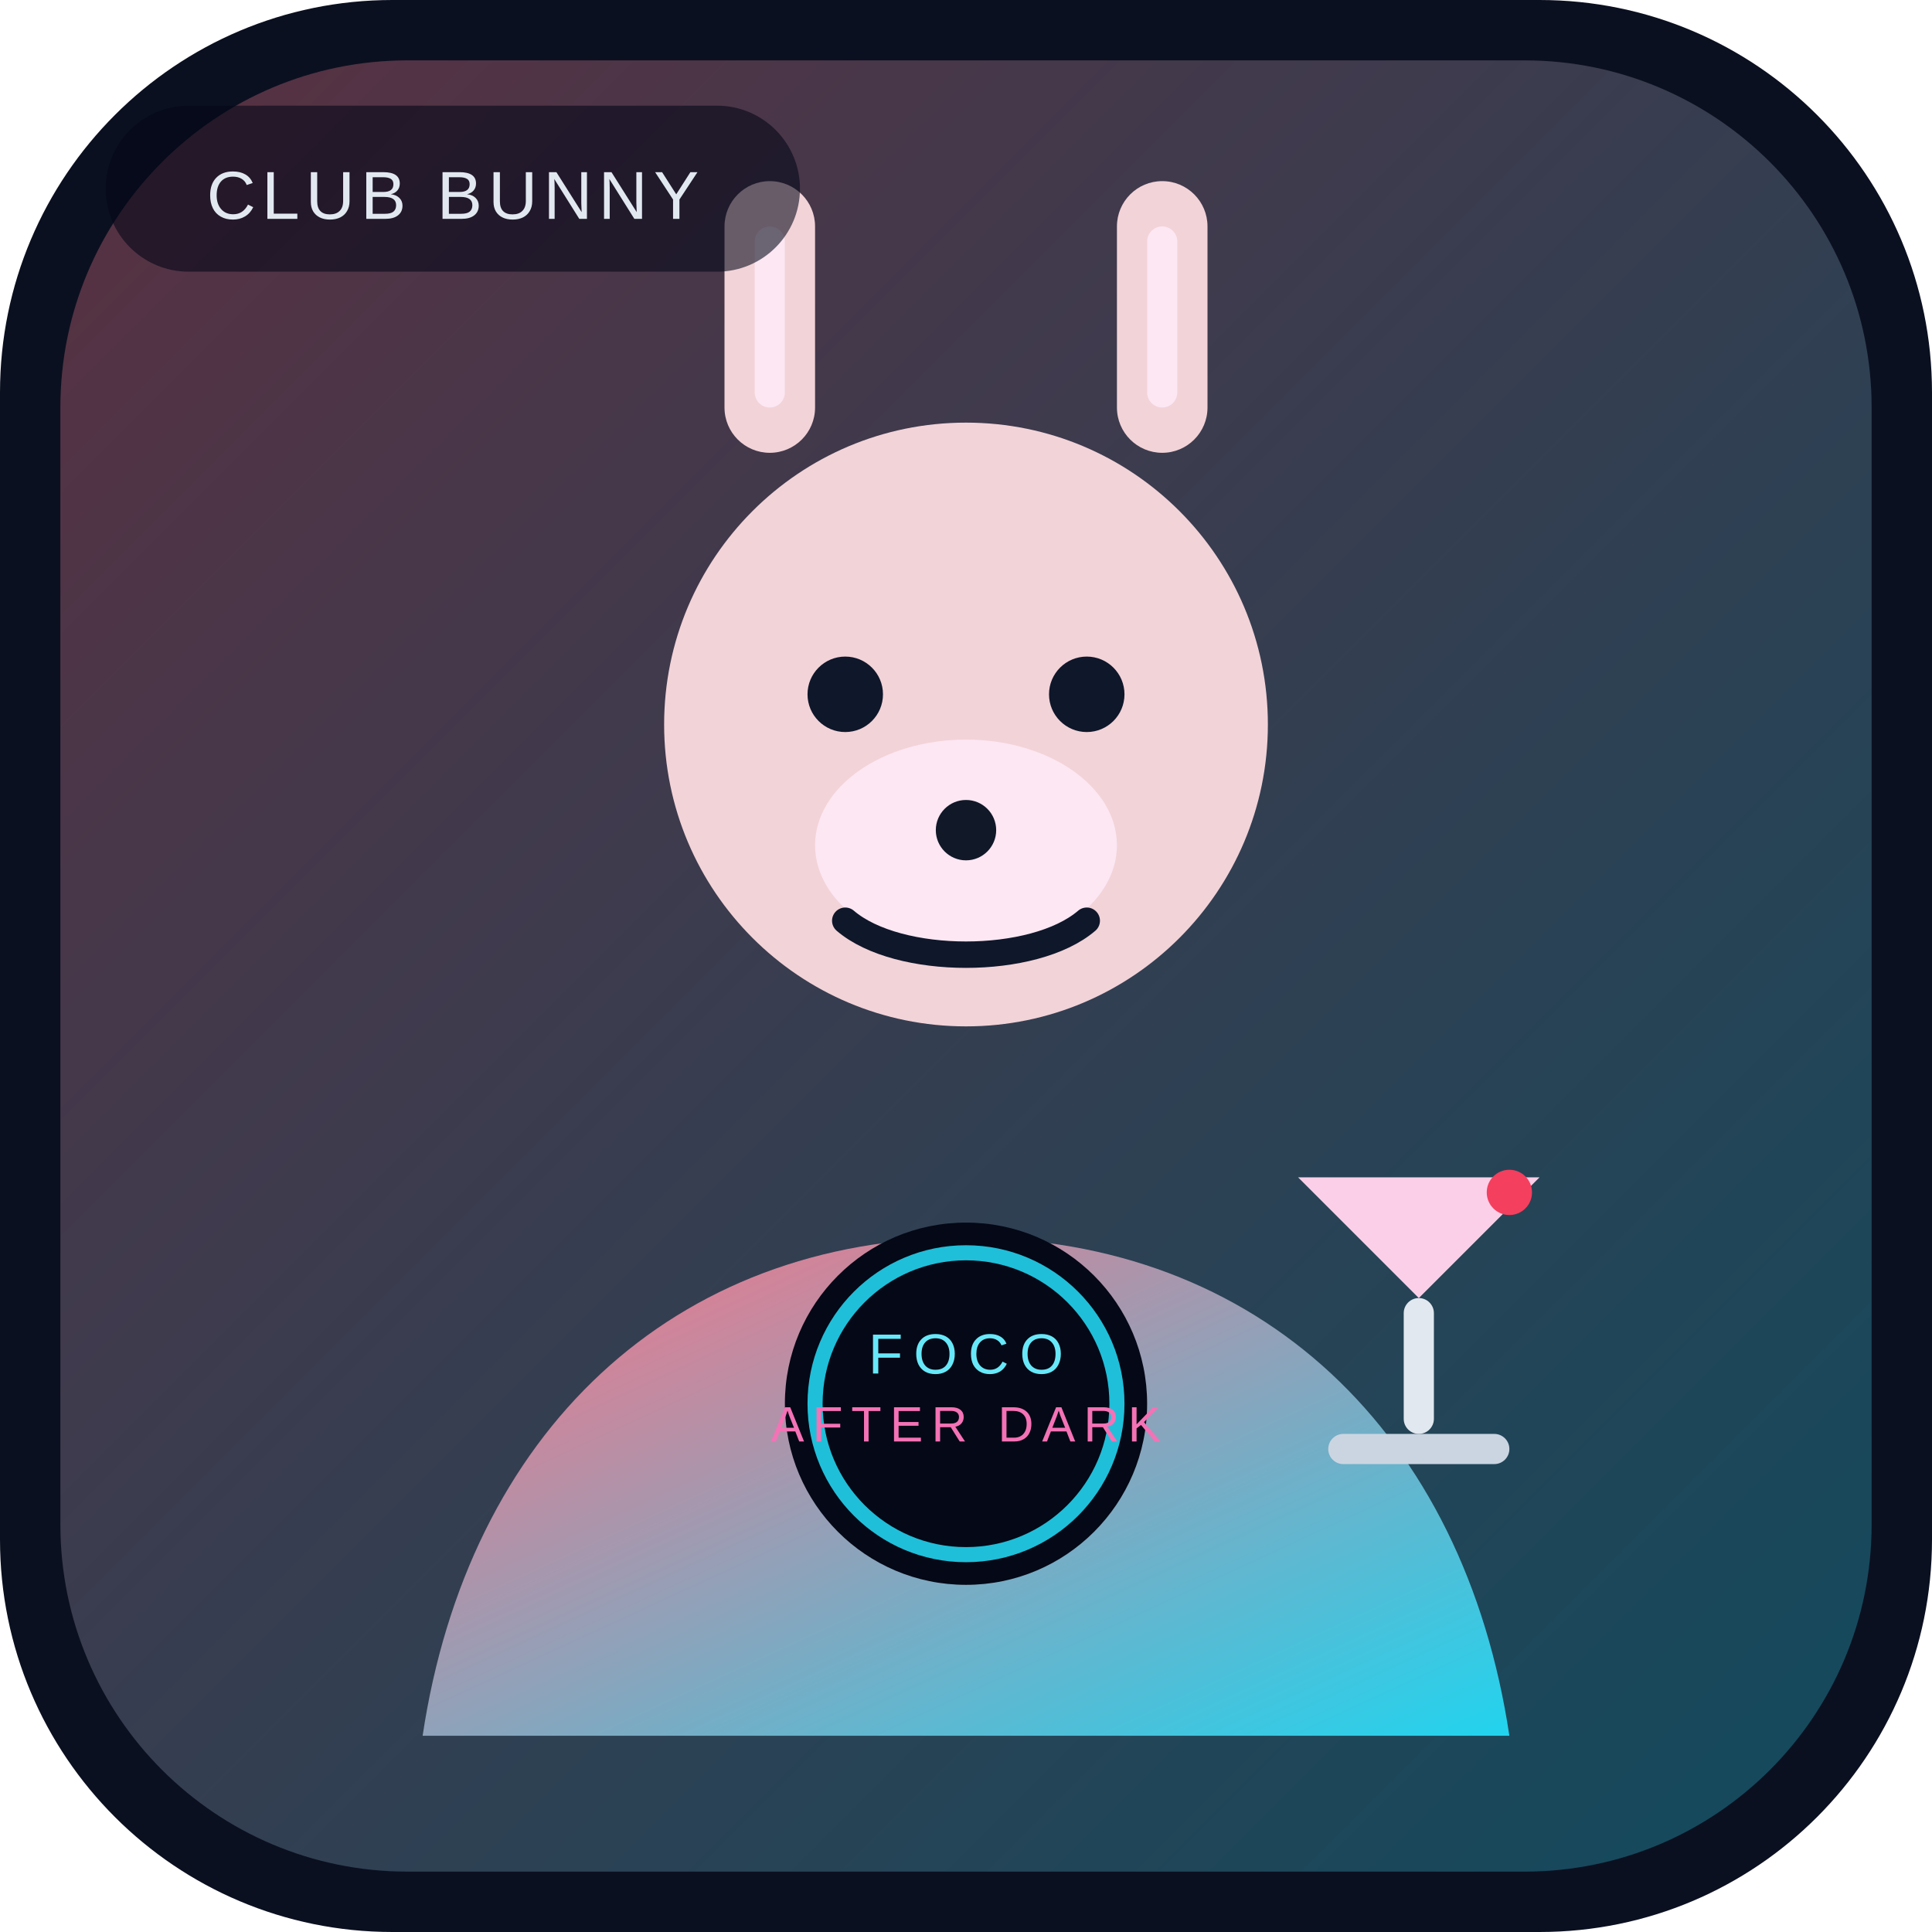
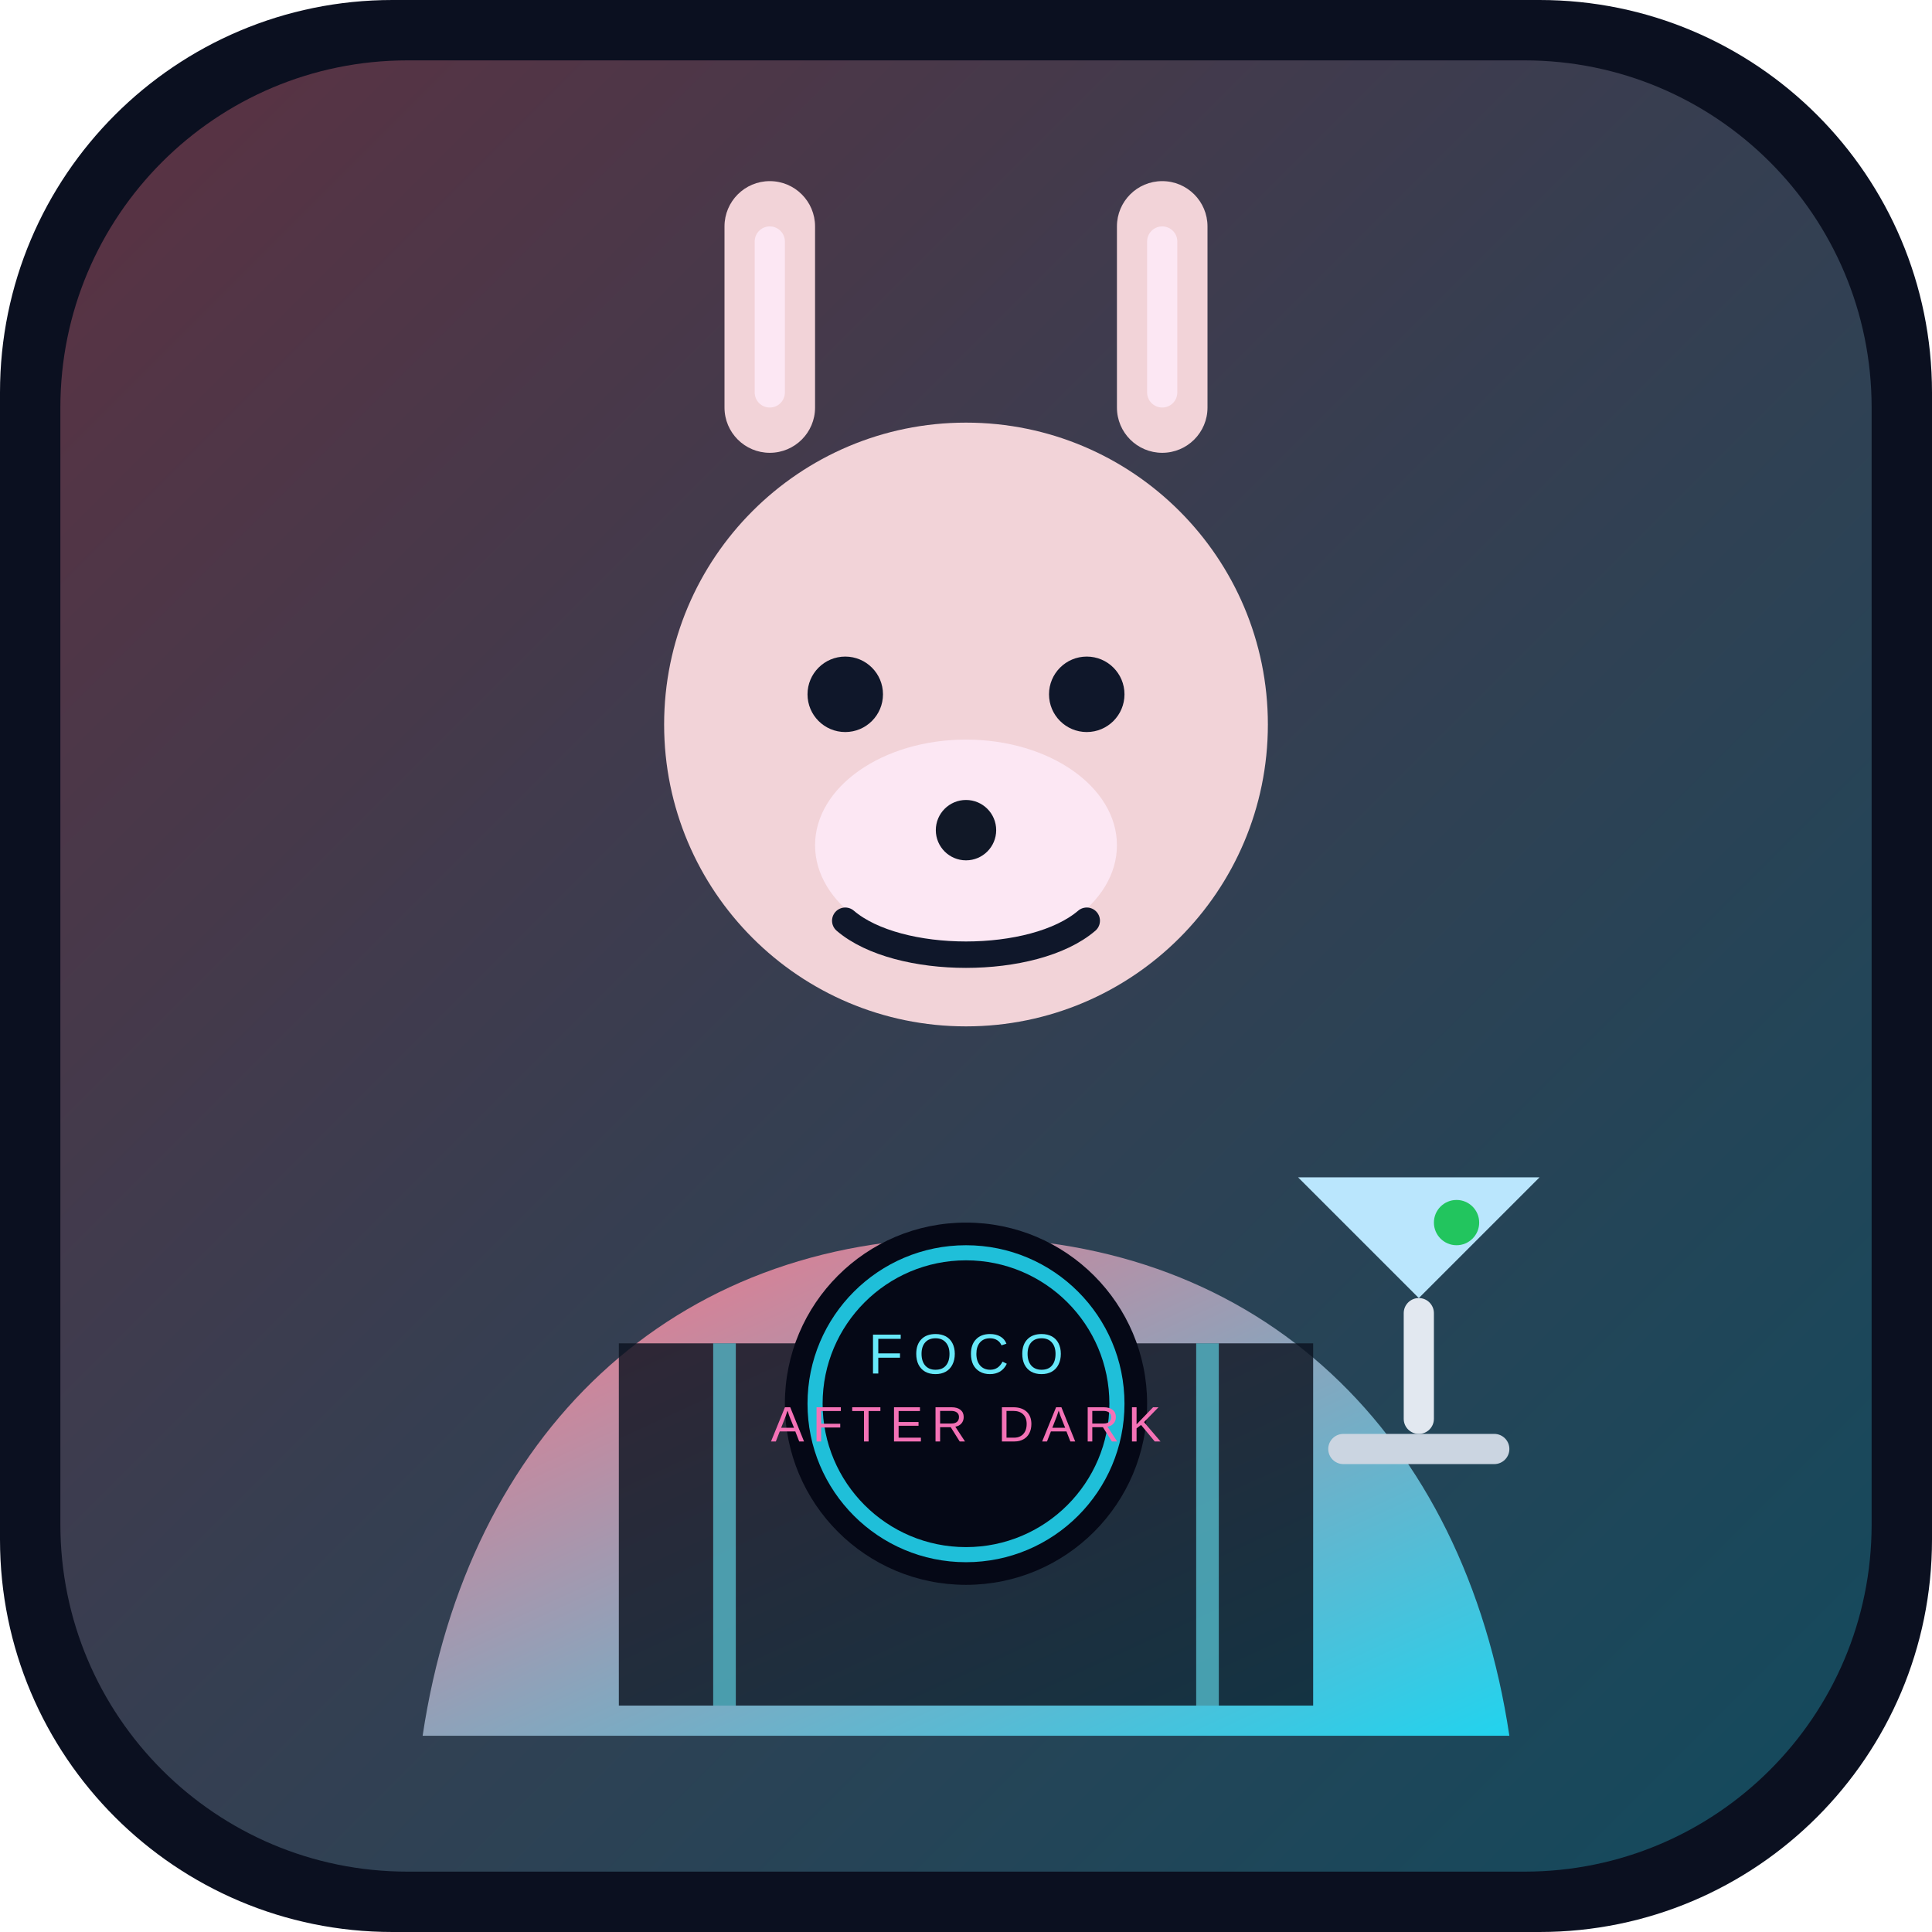
- <svg xmlns="http://www.w3.org/2000/svg" viewBox="0 0 256 256" role="img" aria-label="Club Bunny">
+ <svg xmlns="http://www.w3.org/2000/svg" viewBox="0 0 256 256" role="img" aria-label="Boozy Bunny">
  <defs>
    <linearGradient id="bg" x1="0" y1="0" x2="1" y2="1">
-       <stop offset="0%" stop-color="#fb7185" stop-opacity="0.33" />
+       <stop offset="0%" stop-color="#fb7185" stop-opacity="0.34" />
      <stop offset="100%" stop-color="#22d3ee" stop-opacity="0.30" />
    </linearGradient>
    <linearGradient id="shirt" x1="0" y1="0" x2="1" y2="1">
      <stop offset="0%" stop-color="#fb7185" />
      <stop offset="100%" stop-color="#22d3ee" />
    </linearGradient>
  </defs>
  <rect width="256" height="256" rx="52" fill="#0b1020" />
  <rect x="8" y="8" width="240" height="240" rx="46" fill="url(#bg)" />
  <rect x="96" y="24" width="12" height="36" rx="6" fill="#f2d3d8" />
  <rect x="148" y="24" width="12" height="36" rx="6" fill="#f2d3d8" />
  <rect x="100" y="30" width="4" height="24" rx="2" fill="#fce7f3" />
  <rect x="152" y="30" width="4" height="24" rx="2" fill="#fce7f3" />
  <circle cx="128" cy="96" r="40" fill="#f2d3d8" />
  <ellipse cx="128" cy="112" rx="20" ry="14" fill="#fce7f3" />
  <circle cx="112" cy="92" r="5" fill="#0f172a" />
  <circle cx="144" cy="92" r="5" fill="#0f172a" />
  <circle cx="128" cy="110" r="4" fill="#111827" />
  <path d="M112 122c7 6 25 6 32 0" fill="none" stroke="#0f172a" stroke-width="3.5" stroke-linecap="round" />
  <path d="M56 230c6-40 33-66 72-66s66 26 72 66" fill="url(#shirt)" />
+   <path d="M82 178h92v48H82z" fill="#0b1220" opacity="0.82" />
+   <path d="M96 178v48M160 178v48" stroke="#67e8f9" stroke-width="3" opacity="0.6" />
  <circle cx="128" cy="186" r="24" fill="#050816" />
  <circle cx="128" cy="186" r="20" fill="none" stroke="#22d3ee" stroke-width="2" opacity="0.9" />
  <text x="128" y="182" text-anchor="middle" font-family="Arial, sans-serif" font-size="7.5" fill="#67e8f9" letter-spacing="1.4">FOCO</text>
  <text x="128" y="191" text-anchor="middle" font-family="Arial, sans-serif" font-size="6.6" fill="#f472b6" letter-spacing="1.1">AFTER DARK</text>
-   <path d="M172 156h32l-16 16z" fill="#fbcfe8" />
+   <path d="M172 156h32l-16 16z" fill="#bae6fd" />
  <rect x="186" y="172" width="4" height="18" rx="2" fill="#e2e8f0" />
  <rect x="176" y="190" width="24" height="4" rx="2" fill="#cbd5e1" />
-   <circle cx="200" cy="158" r="3" fill="#f43f5e" />
-   <rect x="14" y="14" width="92" height="22" rx="11" fill="#020617" opacity="0.58" />
-   <text x="60" y="29" text-anchor="middle" font-family="Arial, sans-serif" font-size="9" fill="#e2e8f0" letter-spacing="0.8">CLUB BUNNY</text>
+   <circle cx="193" cy="162" r="3" fill="#22c55e" />
</svg>
